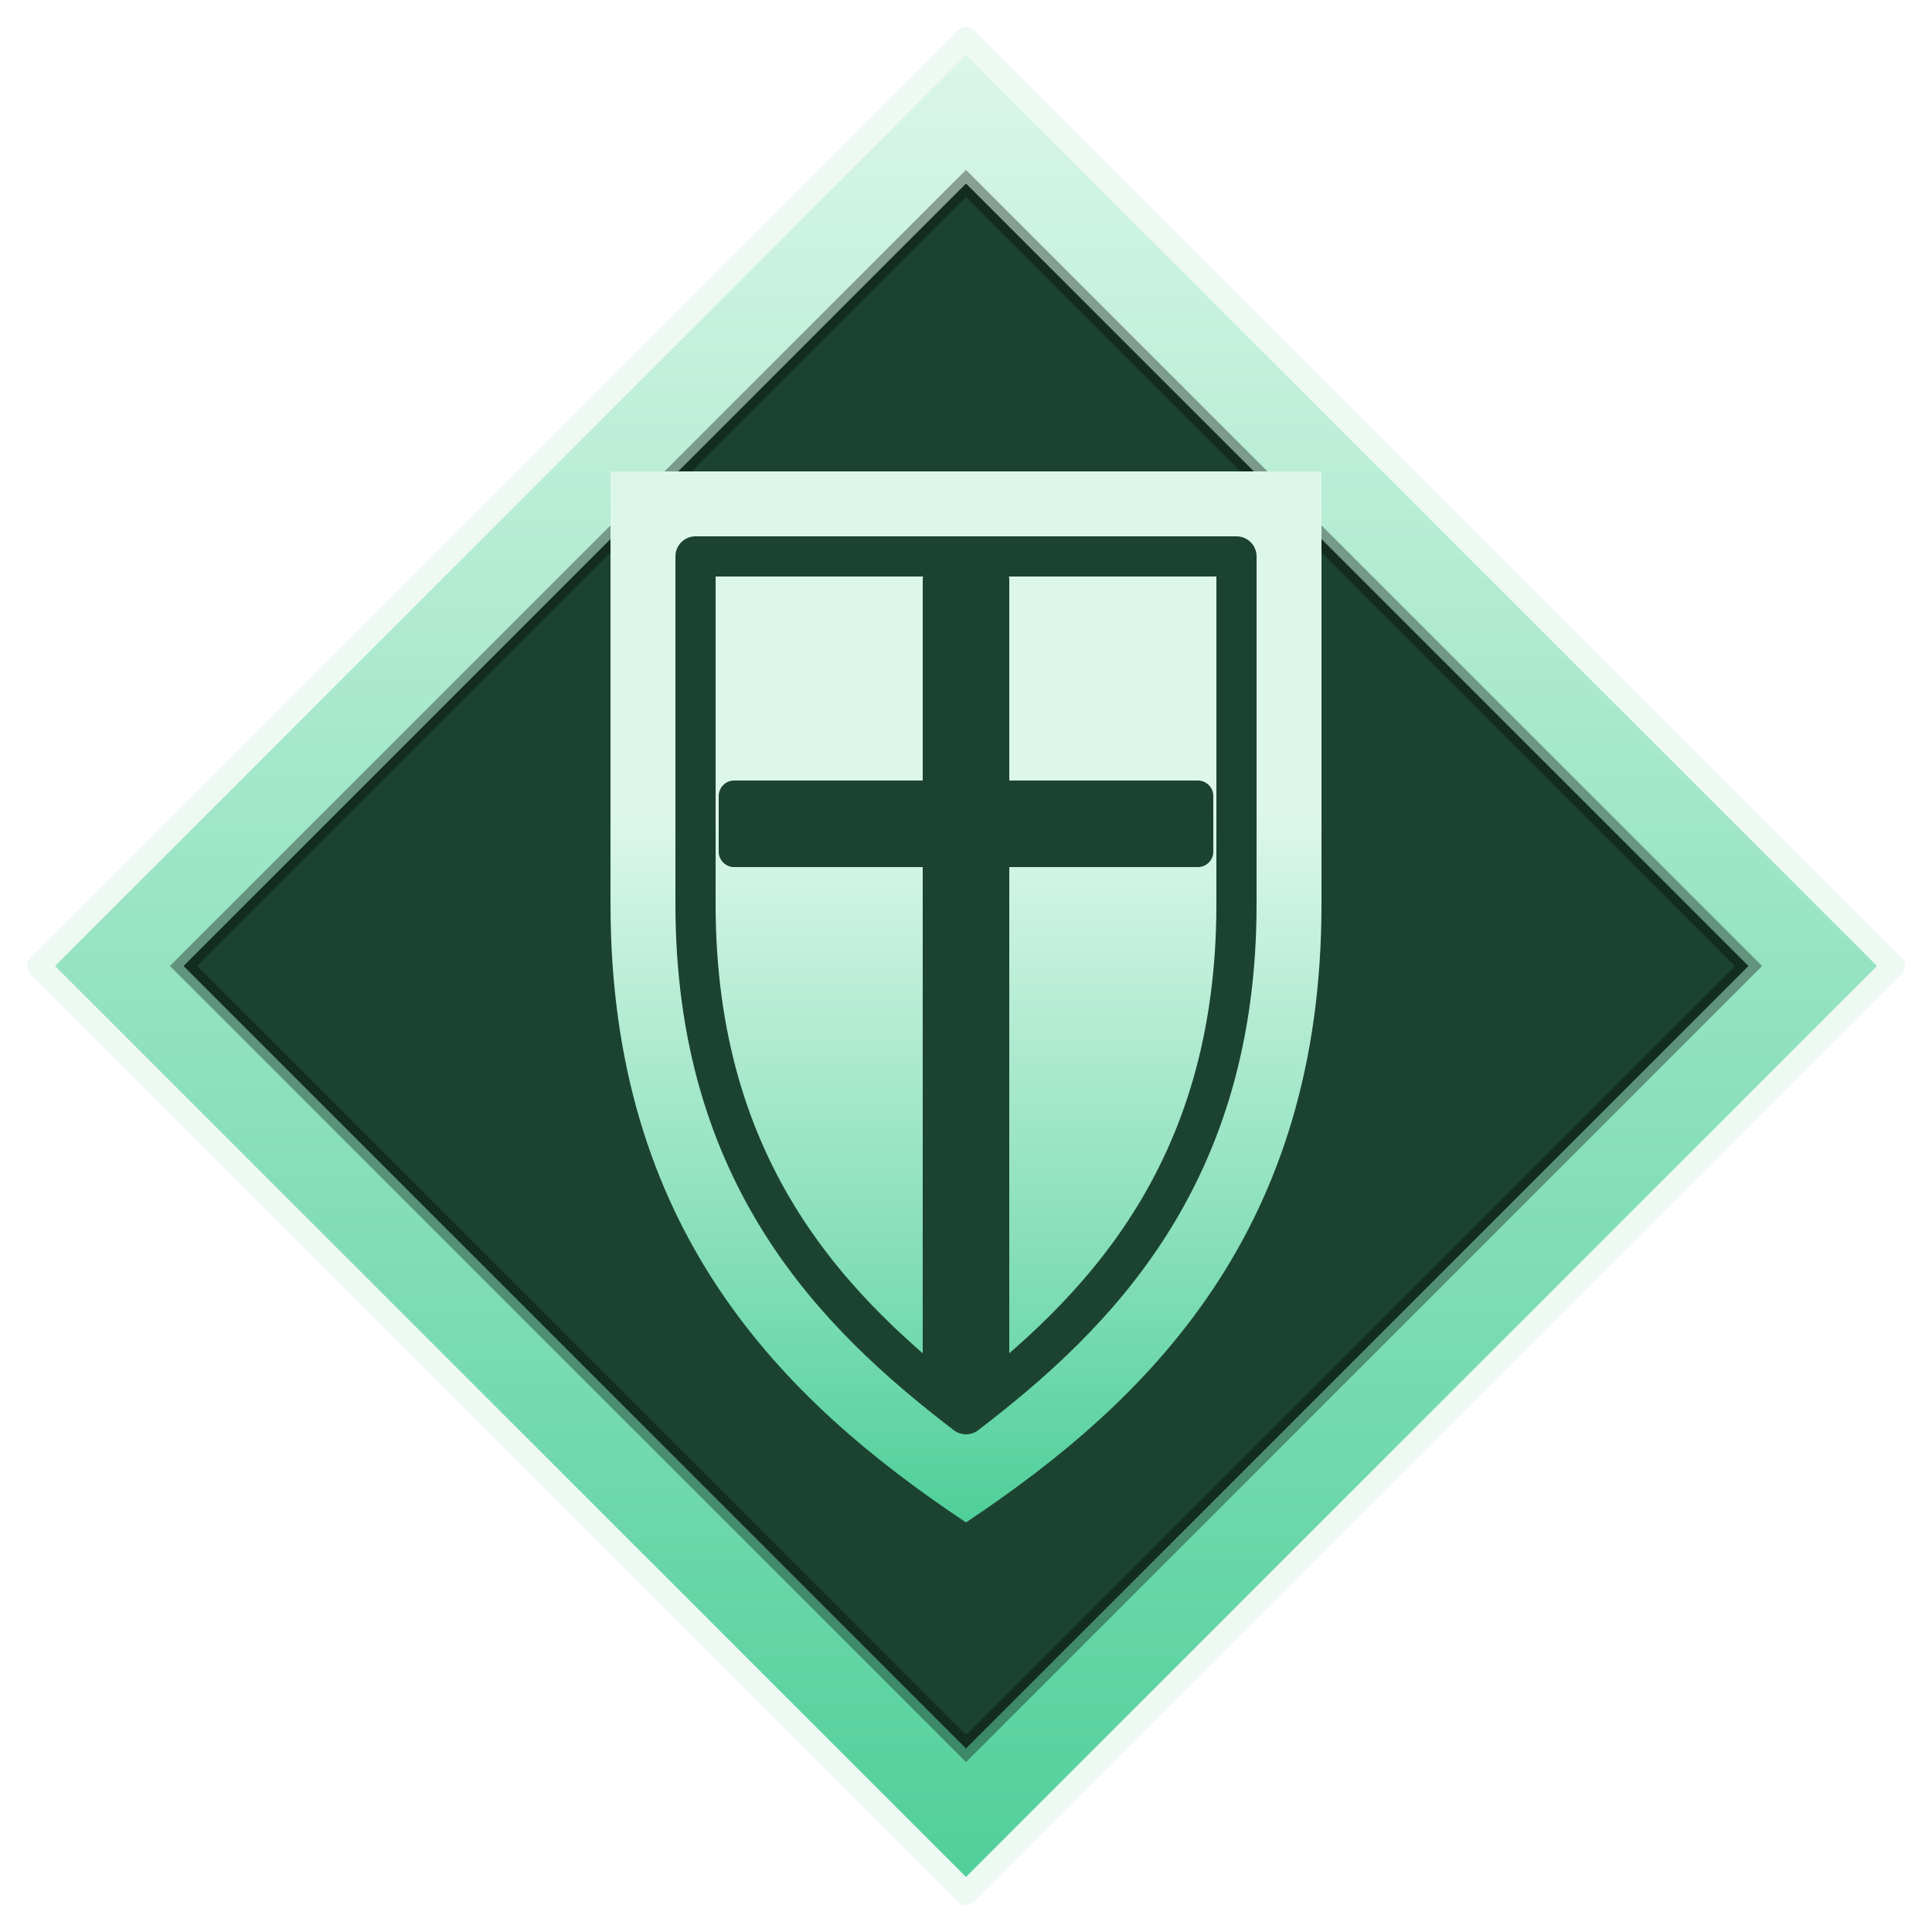
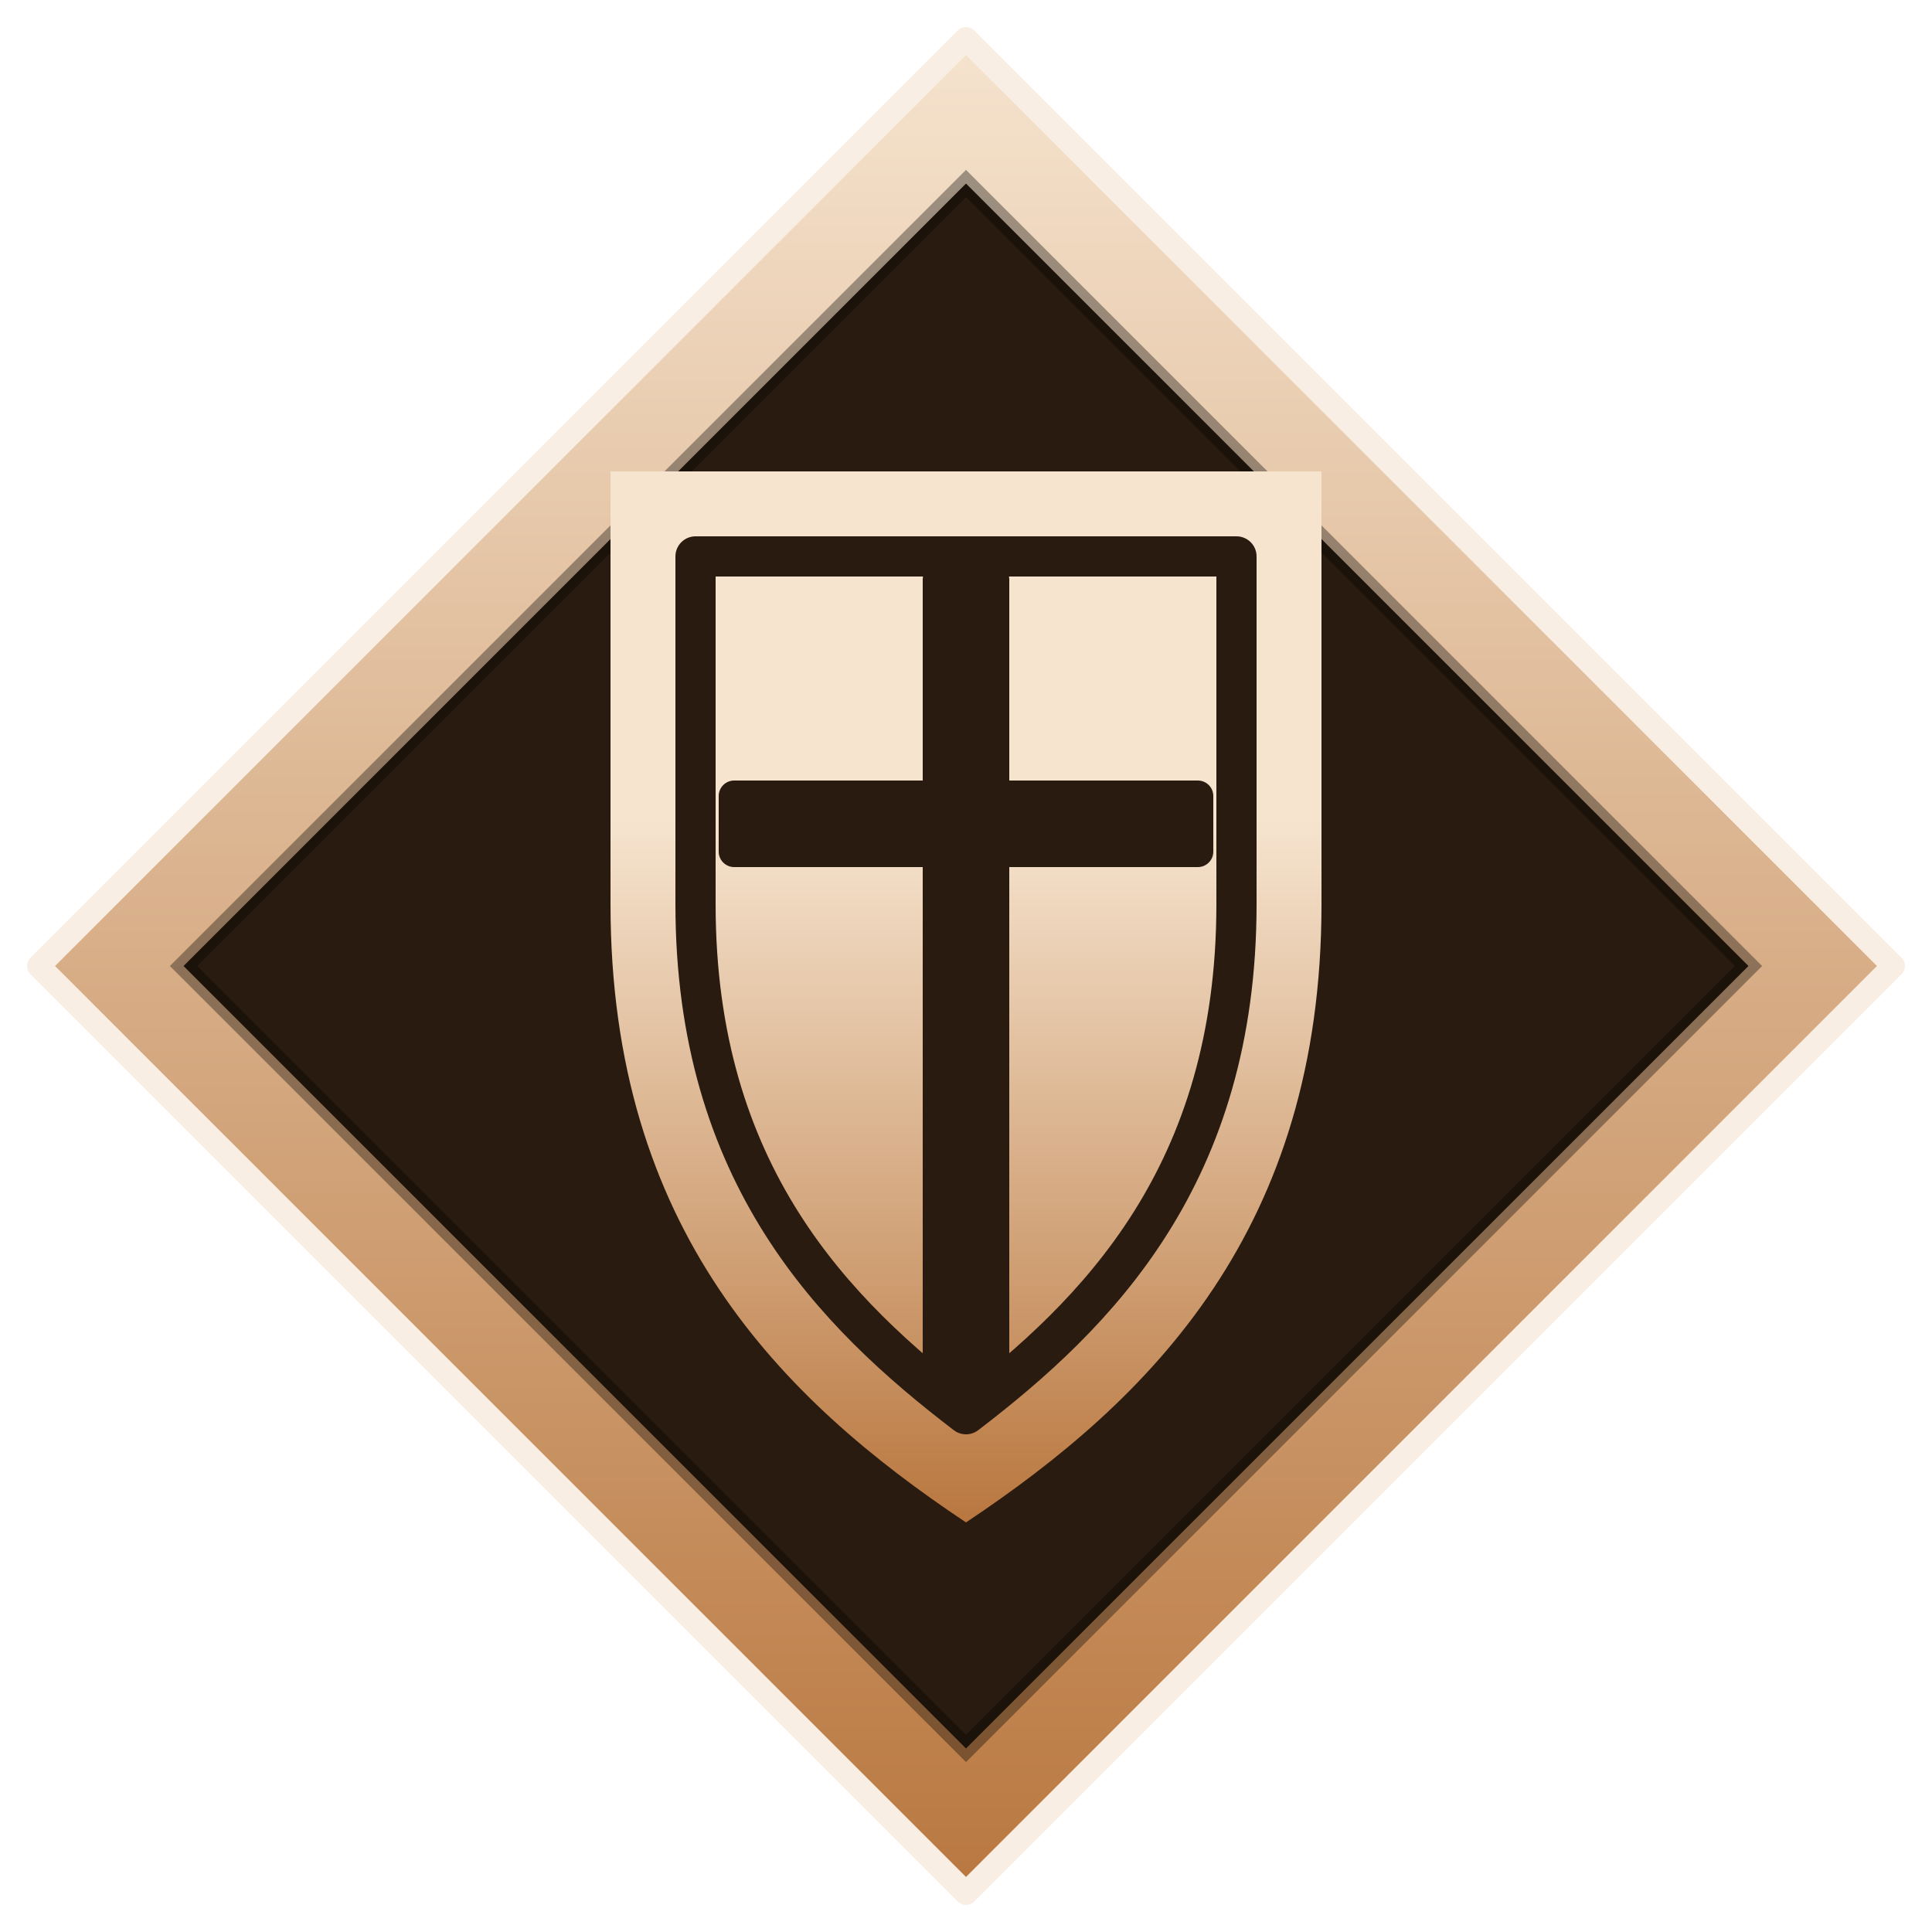
<svg xmlns="http://www.w3.org/2000/svg" viewBox="0 0 100 100">
  <defs>
    <linearGradient id="band" x1="0" y1="0" x2="0" y2="1">
-       <stop offset="0" stop-color="#dcf7ea" />
-       <stop offset="1" stop-color="#4fcf9a" />
+       <stop offset="0" stop-color="#f6e4cf" />
+       <stop offset="1" stop-color="#b9773f" />
    </linearGradient>
    <linearGradient id="glyph" gradientUnits="userSpaceOnUse" x1="0" y1="16" x2="0" y2="86">
-       <stop offset="0" stop-color="#dcf7ea" />
-       <stop offset="0.35" stop-color="#dcf7ea" />
-       <stop offset="1" stop-color="#4fcf9a" />
+       <stop offset="0" stop-color="#f6e4cf" />
+       <stop offset="0.35" stop-color="#f6e4cf" />
+       <stop offset="1" stop-color="#b9773f" />
    </linearGradient>
  </defs>
-   <path d="M50 2 L98 50 L50 98 L2 50 Z" fill="url(#band)" stroke="#eef9f3" stroke-width="1.2" stroke-linejoin="round" />
-   <path d="M50 9.5 L90.5 50 L50 90.5 L9.5 50 Z" fill="#1c4332" />
+   <path d="M50 2 L98 50 L50 98 L2 50 Z" fill="url(#band)" stroke="#f8eee3" stroke-width="1.2" stroke-linejoin="round" />
+   <path d="M50 9.5 L90.5 50 L50 90.5 L9.5 50 Z" fill="#2a1b10" />
  <path d="M50 9.5 L90.5 50 L50 90.5 L9.5 50 Z" fill="none" stroke="#000" stroke-opacity="0.35" stroke-width="1" />
  <g transform="translate(50 50) scale(0.8) translate(-50 -50)">
    <path d="M27 18 H73 V46 C73 67 62 78 50 86 C38 78 27 67 27 46 Z" fill="url(#glyph)" />
-     <path d="M32.5 23.5 H67.5 V46 C67.5 63.5 58.5 72.5 50 79 C41.5 72.5 32.5 63.5 32.5 46 Z" fill="none" stroke="#1c4332" stroke-width="2.6" stroke-linejoin="round" />
-     <path d="M48.2 24 H51.8 A1 1 0 0 1 52.8 25 V77 A1 1 0 0 1 51.8 78 H48.2 A1 1 0 0 1 47.2 77 V25 A1 1 0 0 1 48.2 24 Z" fill="#1c4332" />
-     <path d="M35 38 H65 A1 1 0 0 1 66 39 V42.6 A1 1 0 0 1 65 43.6 H35 A1 1 0 0 1 34 42.6 V39 A1 1 0 0 1 35 38 Z" fill="#1c4332" />
+     <path d="M32.5 23.5 H67.5 V46 C67.5 63.5 58.5 72.5 50 79 C41.5 72.5 32.5 63.5 32.5 46 Z" fill="none" stroke="#2a1b10" stroke-width="2.6" stroke-linejoin="round" />
+     <path d="M48.2 24 H51.8 A1 1 0 0 1 52.8 25 V77 A1 1 0 0 1 51.8 78 H48.2 A1 1 0 0 1 47.2 77 V25 A1 1 0 0 1 48.2 24 Z" fill="#2a1b10" />
+     <path d="M35 38 H65 A1 1 0 0 1 66 39 V42.6 A1 1 0 0 1 65 43.6 H35 A1 1 0 0 1 34 42.6 V39 A1 1 0 0 1 35 38 Z" fill="#2a1b10" />
  </g>
</svg>
